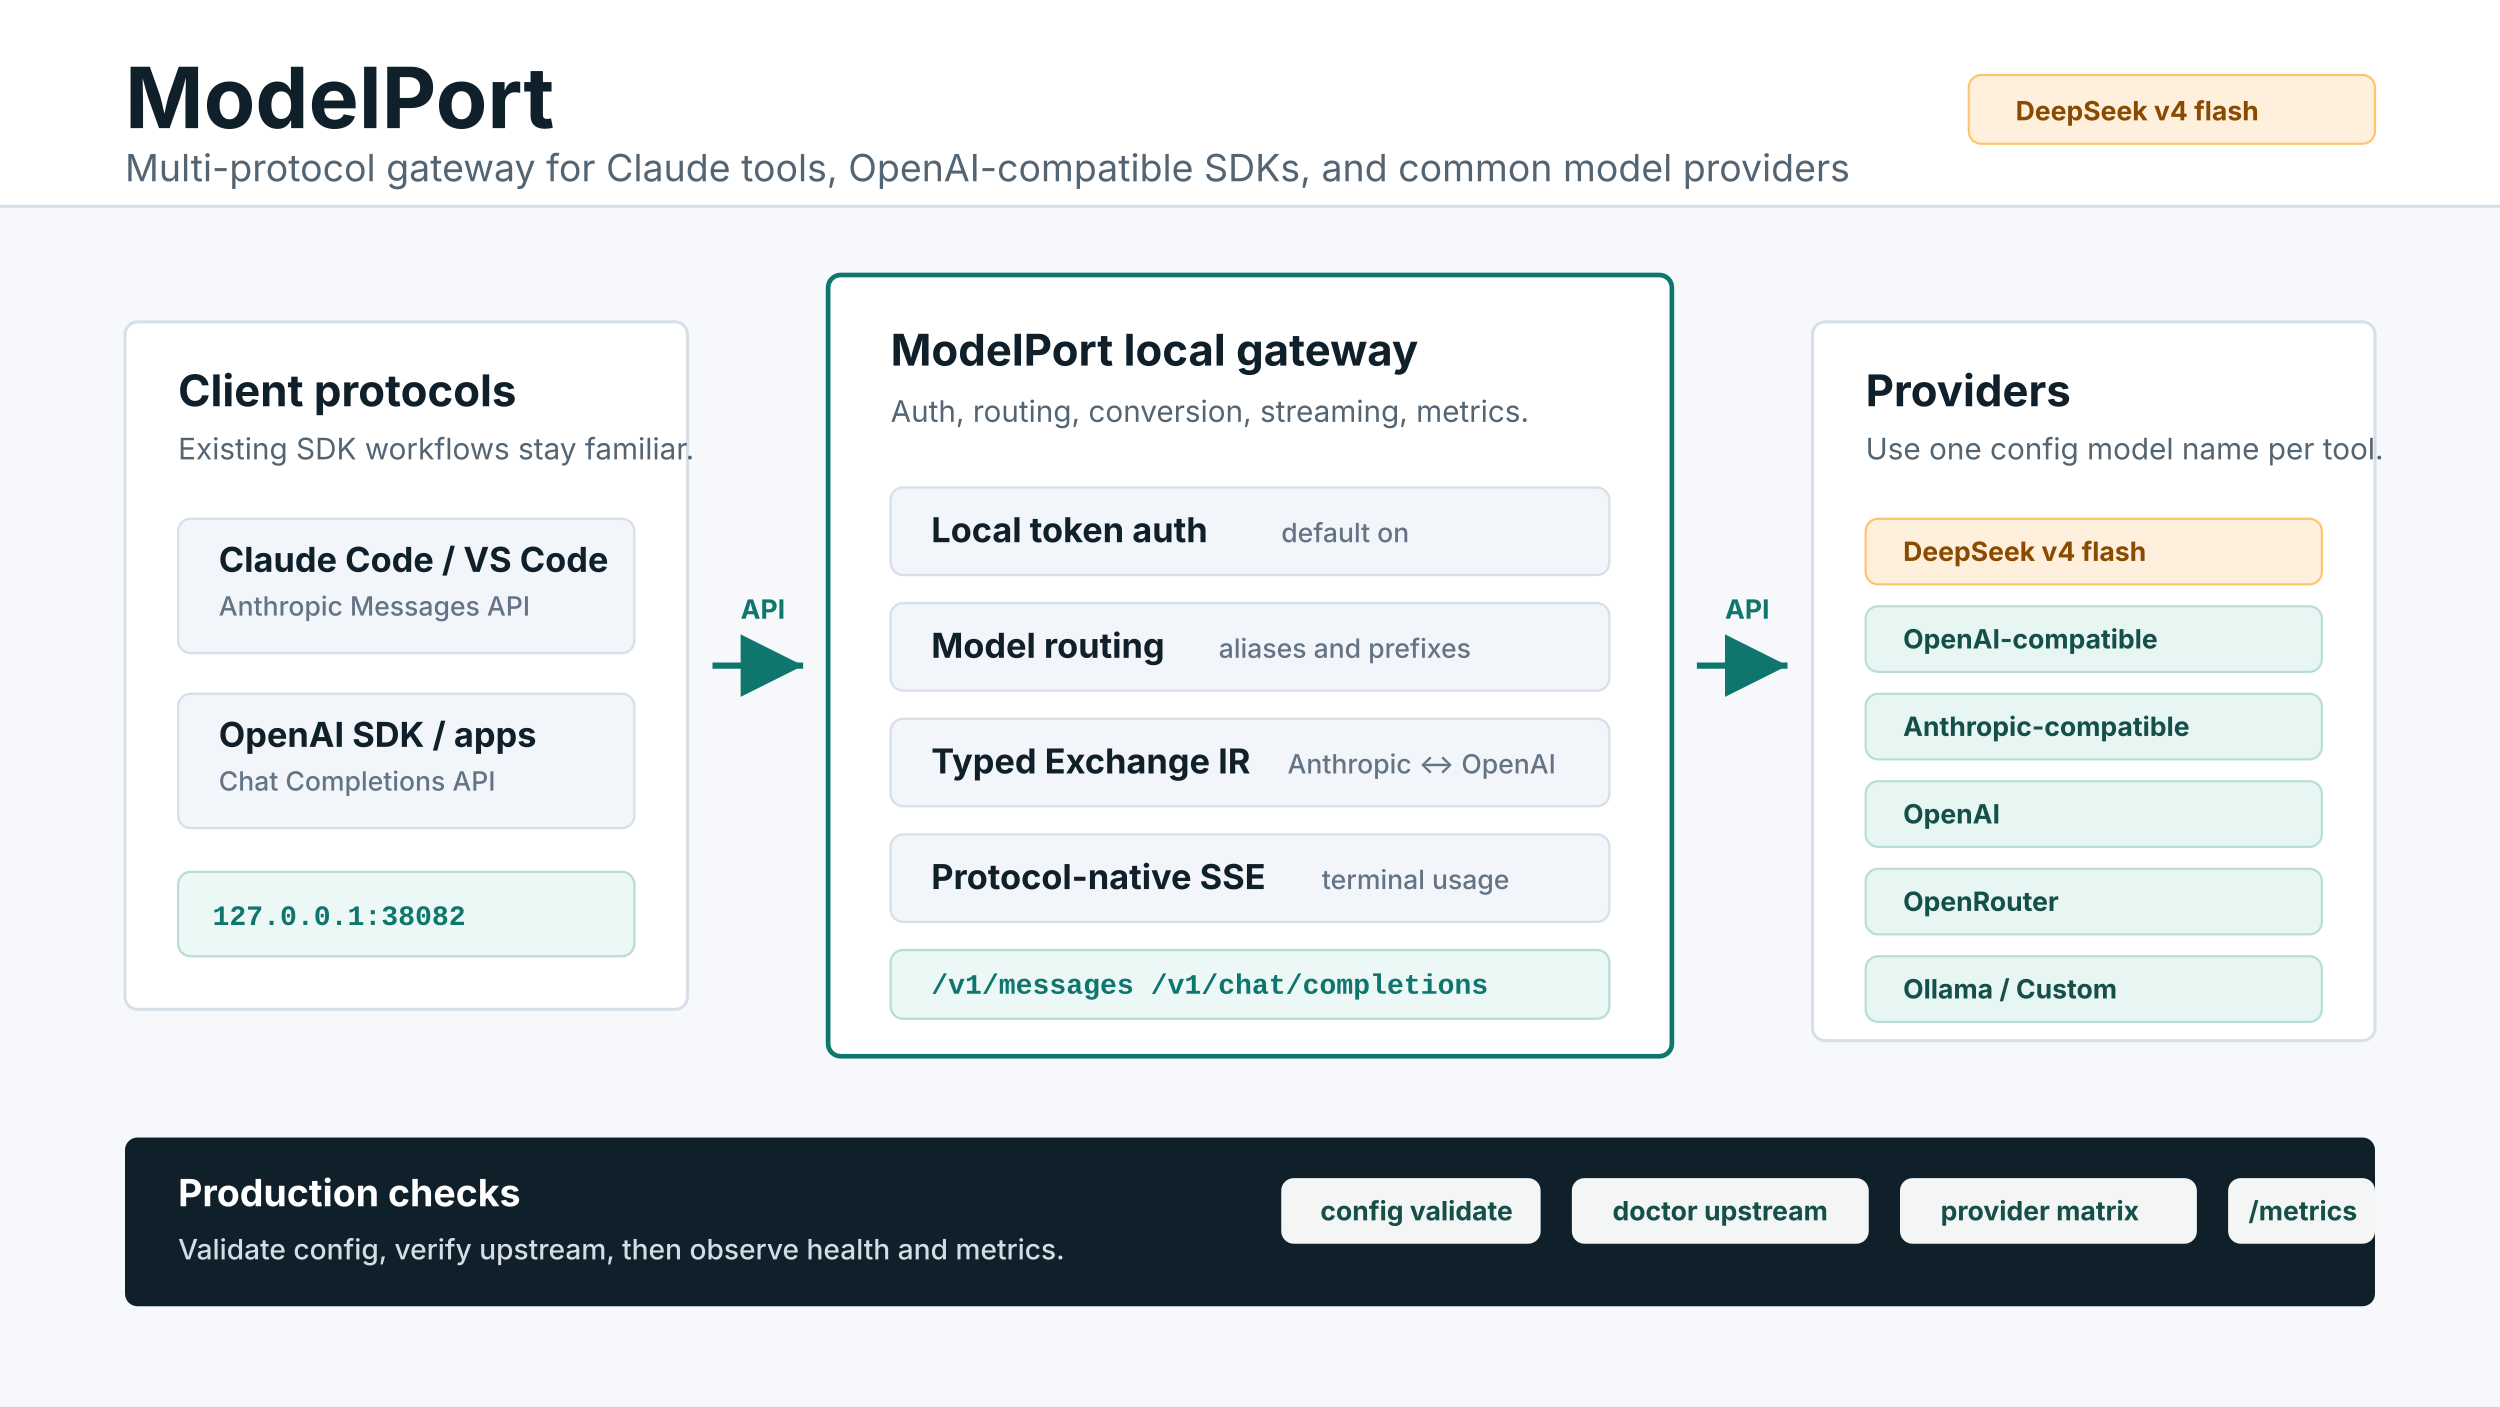
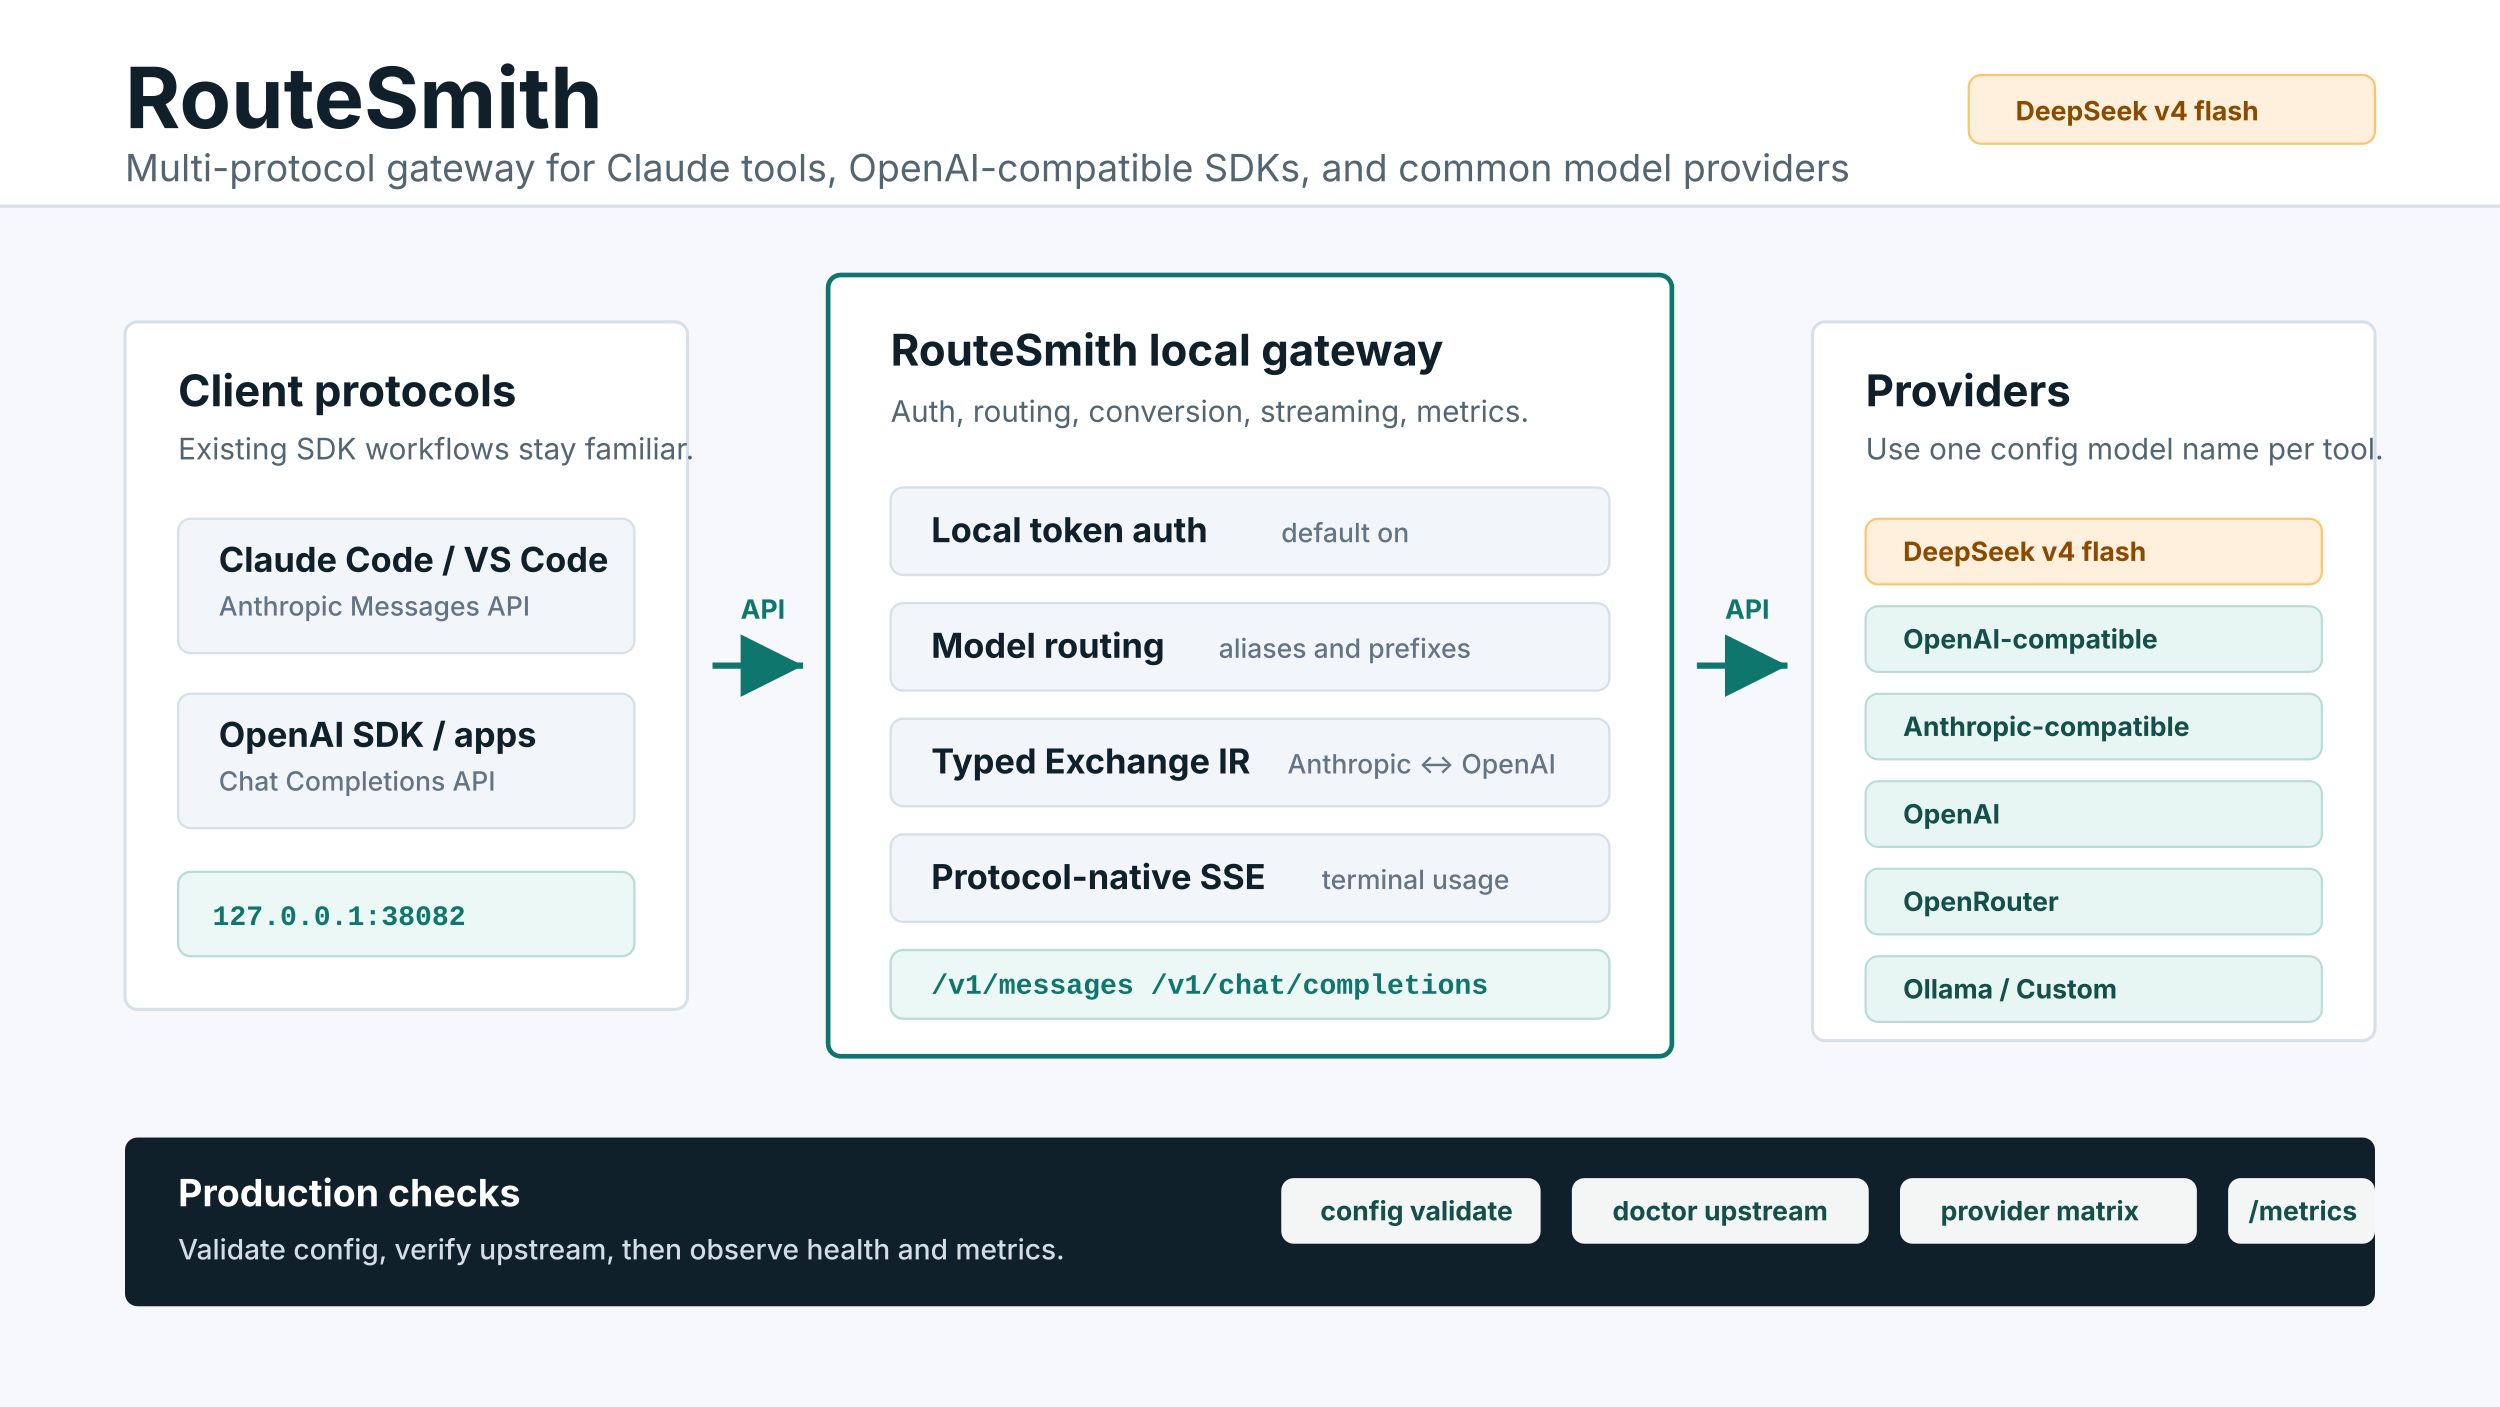
<svg xmlns="http://www.w3.org/2000/svg" width="1600" height="900" viewBox="0 0 1600 900" role="img" aria-labelledby="title desc">
  <defs>
    <marker id="arrow" markerWidth="14" markerHeight="14" refX="12" refY="7" orient="auto" markerUnits="strokeWidth">
      <path d="M2,2 L12,7 L2,12 Z" fill="#0f766e" />
    </marker>
    <style>
      .bg { fill: #f6f8fb; }
      .panel { fill: #ffffff; stroke: #d7e0e8; stroke-width: 2; }
      .panel-strong { fill: #ffffff; stroke: #0f766e; stroke-width: 3; }
      .band { fill: #10202b; }
      .title { fill: #10202b; font: 700 54px Inter, ui-sans-serif, system-ui, -apple-system, BlinkMacSystemFont, "Segoe UI", sans-serif; }
      .subtitle { fill: #536473; font: 400 24px Inter, ui-sans-serif, system-ui, -apple-system, BlinkMacSystemFont, "Segoe UI", sans-serif; }
      .h2 { fill: #10202b; font: 700 28px Inter, ui-sans-serif, system-ui, -apple-system, BlinkMacSystemFont, "Segoe UI", sans-serif; }
      .h3 { fill: #10202b; font: 700 22px Inter, ui-sans-serif, system-ui, -apple-system, BlinkMacSystemFont, "Segoe UI", sans-serif; }
      .body { fill: #536473; font: 400 19px Inter, ui-sans-serif, system-ui, -apple-system, BlinkMacSystemFont, "Segoe UI", sans-serif; }
      .small { fill: #647485; font: 500 17px Inter, ui-sans-serif, system-ui, -apple-system, BlinkMacSystemFont, "Segoe UI", sans-serif; }
      .code { fill: #0f766e; font: 600 18px ui-monospace, SFMono-Regular, Menlo, Consolas, "Liberation Mono", monospace; }
      .chip { fill: #e7f5f3; stroke: #b8ddd7; stroke-width: 1.4; }
      .chip-hot { fill: #fff0dd; stroke: #ffc46b; stroke-width: 1.4; }
      .chip-text { fill: #144f49; font: 700 17px Inter, ui-sans-serif, system-ui, -apple-system, BlinkMacSystemFont, "Segoe UI", sans-serif; }
      .chip-hot-text { fill: #8a4b00; font: 700 17px Inter, ui-sans-serif, system-ui, -apple-system, BlinkMacSystemFont, "Segoe UI", sans-serif; }
      .band-title { fill: #ffffff; font: 700 24px Inter, ui-sans-serif, system-ui, -apple-system, BlinkMacSystemFont, "Segoe UI", sans-serif; }
      .band-text { fill: #d4dde5; font: 500 18px Inter, ui-sans-serif, system-ui, -apple-system, BlinkMacSystemFont, "Segoe UI", sans-serif; }
      .arrow-label { fill: #0f766e; font: 700 17px Inter, ui-sans-serif, system-ui, -apple-system, BlinkMacSystemFont, "Segoe UI", sans-serif; }
    </style>
  </defs>
  <rect class="bg" width="1600" height="900" />
  <rect x="0" y="0" width="1600" height="132" fill="#ffffff" />
  <line x1="0" y1="132" x2="1600" y2="132" stroke="#d7e0e8" stroke-width="2" />
-   <text class="title" x="80" y="82">ModelPort</text>
+   <text class="title" x="80" y="82">RouteSmith</text>
  <text class="subtitle" x="80" y="116">Multi-protocol gateway for Claude tools, OpenAI-compatible SDKs, and common model providers</text>
  <rect class="chip-hot" x="1260" y="48" width="260" height="44" rx="8" />
  <text class="chip-hot-text" x="1290" y="77">DeepSeek v4 flash</text>
  <rect class="panel" x="80" y="206" width="360" height="440" rx="8" />
  <text class="h2" x="114" y="260">Client protocols</text>
  <text class="body" x="114" y="294">Existing SDK workflows stay familiar.</text>
  <rect x="114" y="332" width="292" height="86" rx="8" fill="#f2f6fa" stroke="#d7e0e8" stroke-width="1.5" />
  <text class="h3" x="140" y="366">Claude Code / VS Code</text>
  <text class="small" x="140" y="394">Anthropic Messages API</text>
  <rect x="114" y="444" width="292" height="86" rx="8" fill="#f2f6fa" stroke="#d7e0e8" stroke-width="1.5" />
  <text class="h3" x="140" y="478">OpenAI SDK / apps</text>
  <text class="small" x="140" y="506">Chat Completions API</text>
  <rect x="114" y="558" width="292" height="54" rx="8" fill="#ecf8f6" stroke="#b8ddd7" stroke-width="1.5" />
  <text class="code" x="136" y="592">127.0.0.1:38082</text>
  <line x1="456" y1="426" x2="514" y2="426" stroke="#0f766e" stroke-width="4" marker-end="url(#arrow)" />
  <text class="arrow-label" x="474" y="396">API</text>
  <rect class="panel-strong" x="530" y="176" width="540" height="500" rx="8" />
-   <text class="h2" x="570" y="234">ModelPort local gateway</text>
+   <text class="h2" x="570" y="234">RouteSmith local gateway</text>
  <text class="body" x="570" y="270">Auth, routing, conversion, streaming, metrics.</text>
  <rect x="570" y="312" width="460" height="56" rx="8" fill="#f2f6fa" stroke="#d7e0e8" stroke-width="1.5" />
  <text class="h3" x="596" y="347">Local token auth</text>
  <text class="small" x="820" y="347">default on</text>
  <rect x="570" y="386" width="460" height="56" rx="8" fill="#f2f6fa" stroke="#d7e0e8" stroke-width="1.5" />
  <text class="h3" x="596" y="421">Model routing</text>
  <text class="small" x="780" y="421">aliases and prefixes</text>
  <rect x="570" y="460" width="460" height="56" rx="8" fill="#f2f6fa" stroke="#d7e0e8" stroke-width="1.5" />
  <text class="h3" x="596" y="495">Typed Exchange IR</text>
  <text class="small" x="824" y="495">Anthropic ↔ OpenAI</text>
  <rect x="570" y="534" width="460" height="56" rx="8" fill="#f2f6fa" stroke="#d7e0e8" stroke-width="1.5" />
  <text class="h3" x="596" y="569">Protocol-native SSE</text>
  <text class="small" x="846" y="569">terminal usage</text>
  <rect x="570" y="608" width="460" height="44" rx="8" fill="#ecf8f6" stroke="#b8ddd7" stroke-width="1.5" />
  <text class="code" x="596" y="636">/v1/messages  /v1/chat/completions</text>
  <line x1="1086" y1="426" x2="1144" y2="426" stroke="#0f766e" stroke-width="4" marker-end="url(#arrow)" />
  <text class="arrow-label" x="1104" y="396">API</text>
  <rect class="panel" x="1160" y="206" width="360" height="460" rx="8" />
  <text class="h2" x="1194" y="260">Providers</text>
  <text class="body" x="1194" y="294">Use one config model name per tool.</text>
  <rect class="chip-hot" x="1194" y="332" width="292" height="42" rx="8" />
  <text class="chip-hot-text" x="1218" y="359">DeepSeek v4 flash</text>
  <rect class="chip" x="1194" y="388" width="292" height="42" rx="8" />
  <text class="chip-text" x="1218" y="415">OpenAI-compatible</text>
  <rect class="chip" x="1194" y="444" width="292" height="42" rx="8" />
  <text class="chip-text" x="1218" y="471">Anthropic-compatible</text>
  <rect class="chip" x="1194" y="500" width="292" height="42" rx="8" />
  <text class="chip-text" x="1218" y="527">OpenAI</text>
  <rect class="chip" x="1194" y="556" width="292" height="42" rx="8" />
  <text class="chip-text" x="1218" y="583">OpenRouter</text>
  <rect class="chip" x="1194" y="612" width="292" height="42" rx="8" />
  <text class="chip-text" x="1218" y="639">Ollama / Custom</text>
  <rect class="band" x="80" y="728" width="1440" height="108" rx="8" />
  <text class="band-title" x="114" y="772">Production checks</text>
  <text class="band-text" x="114" y="806">Validate config, verify upstream, then observe health and metrics.</text>
  <rect x="820" y="754" width="166" height="42" rx="8" fill="#ffffff" opacity="0.95" />
  <text class="chip-text" x="845" y="781">config validate</text>
  <rect x="1006" y="754" width="190" height="42" rx="8" fill="#ffffff" opacity="0.95" />
  <text class="chip-text" x="1032" y="781">doctor upstream</text>
  <rect x="1216" y="754" width="190" height="42" rx="8" fill="#ffffff" opacity="0.95" />
  <text class="chip-text" x="1242" y="781">provider matrix</text>
  <rect x="1426" y="754" width="94" height="42" rx="8" fill="#ffffff" opacity="0.95" />
  <text class="chip-text" x="1439" y="781">/metrics</text>
</svg>
